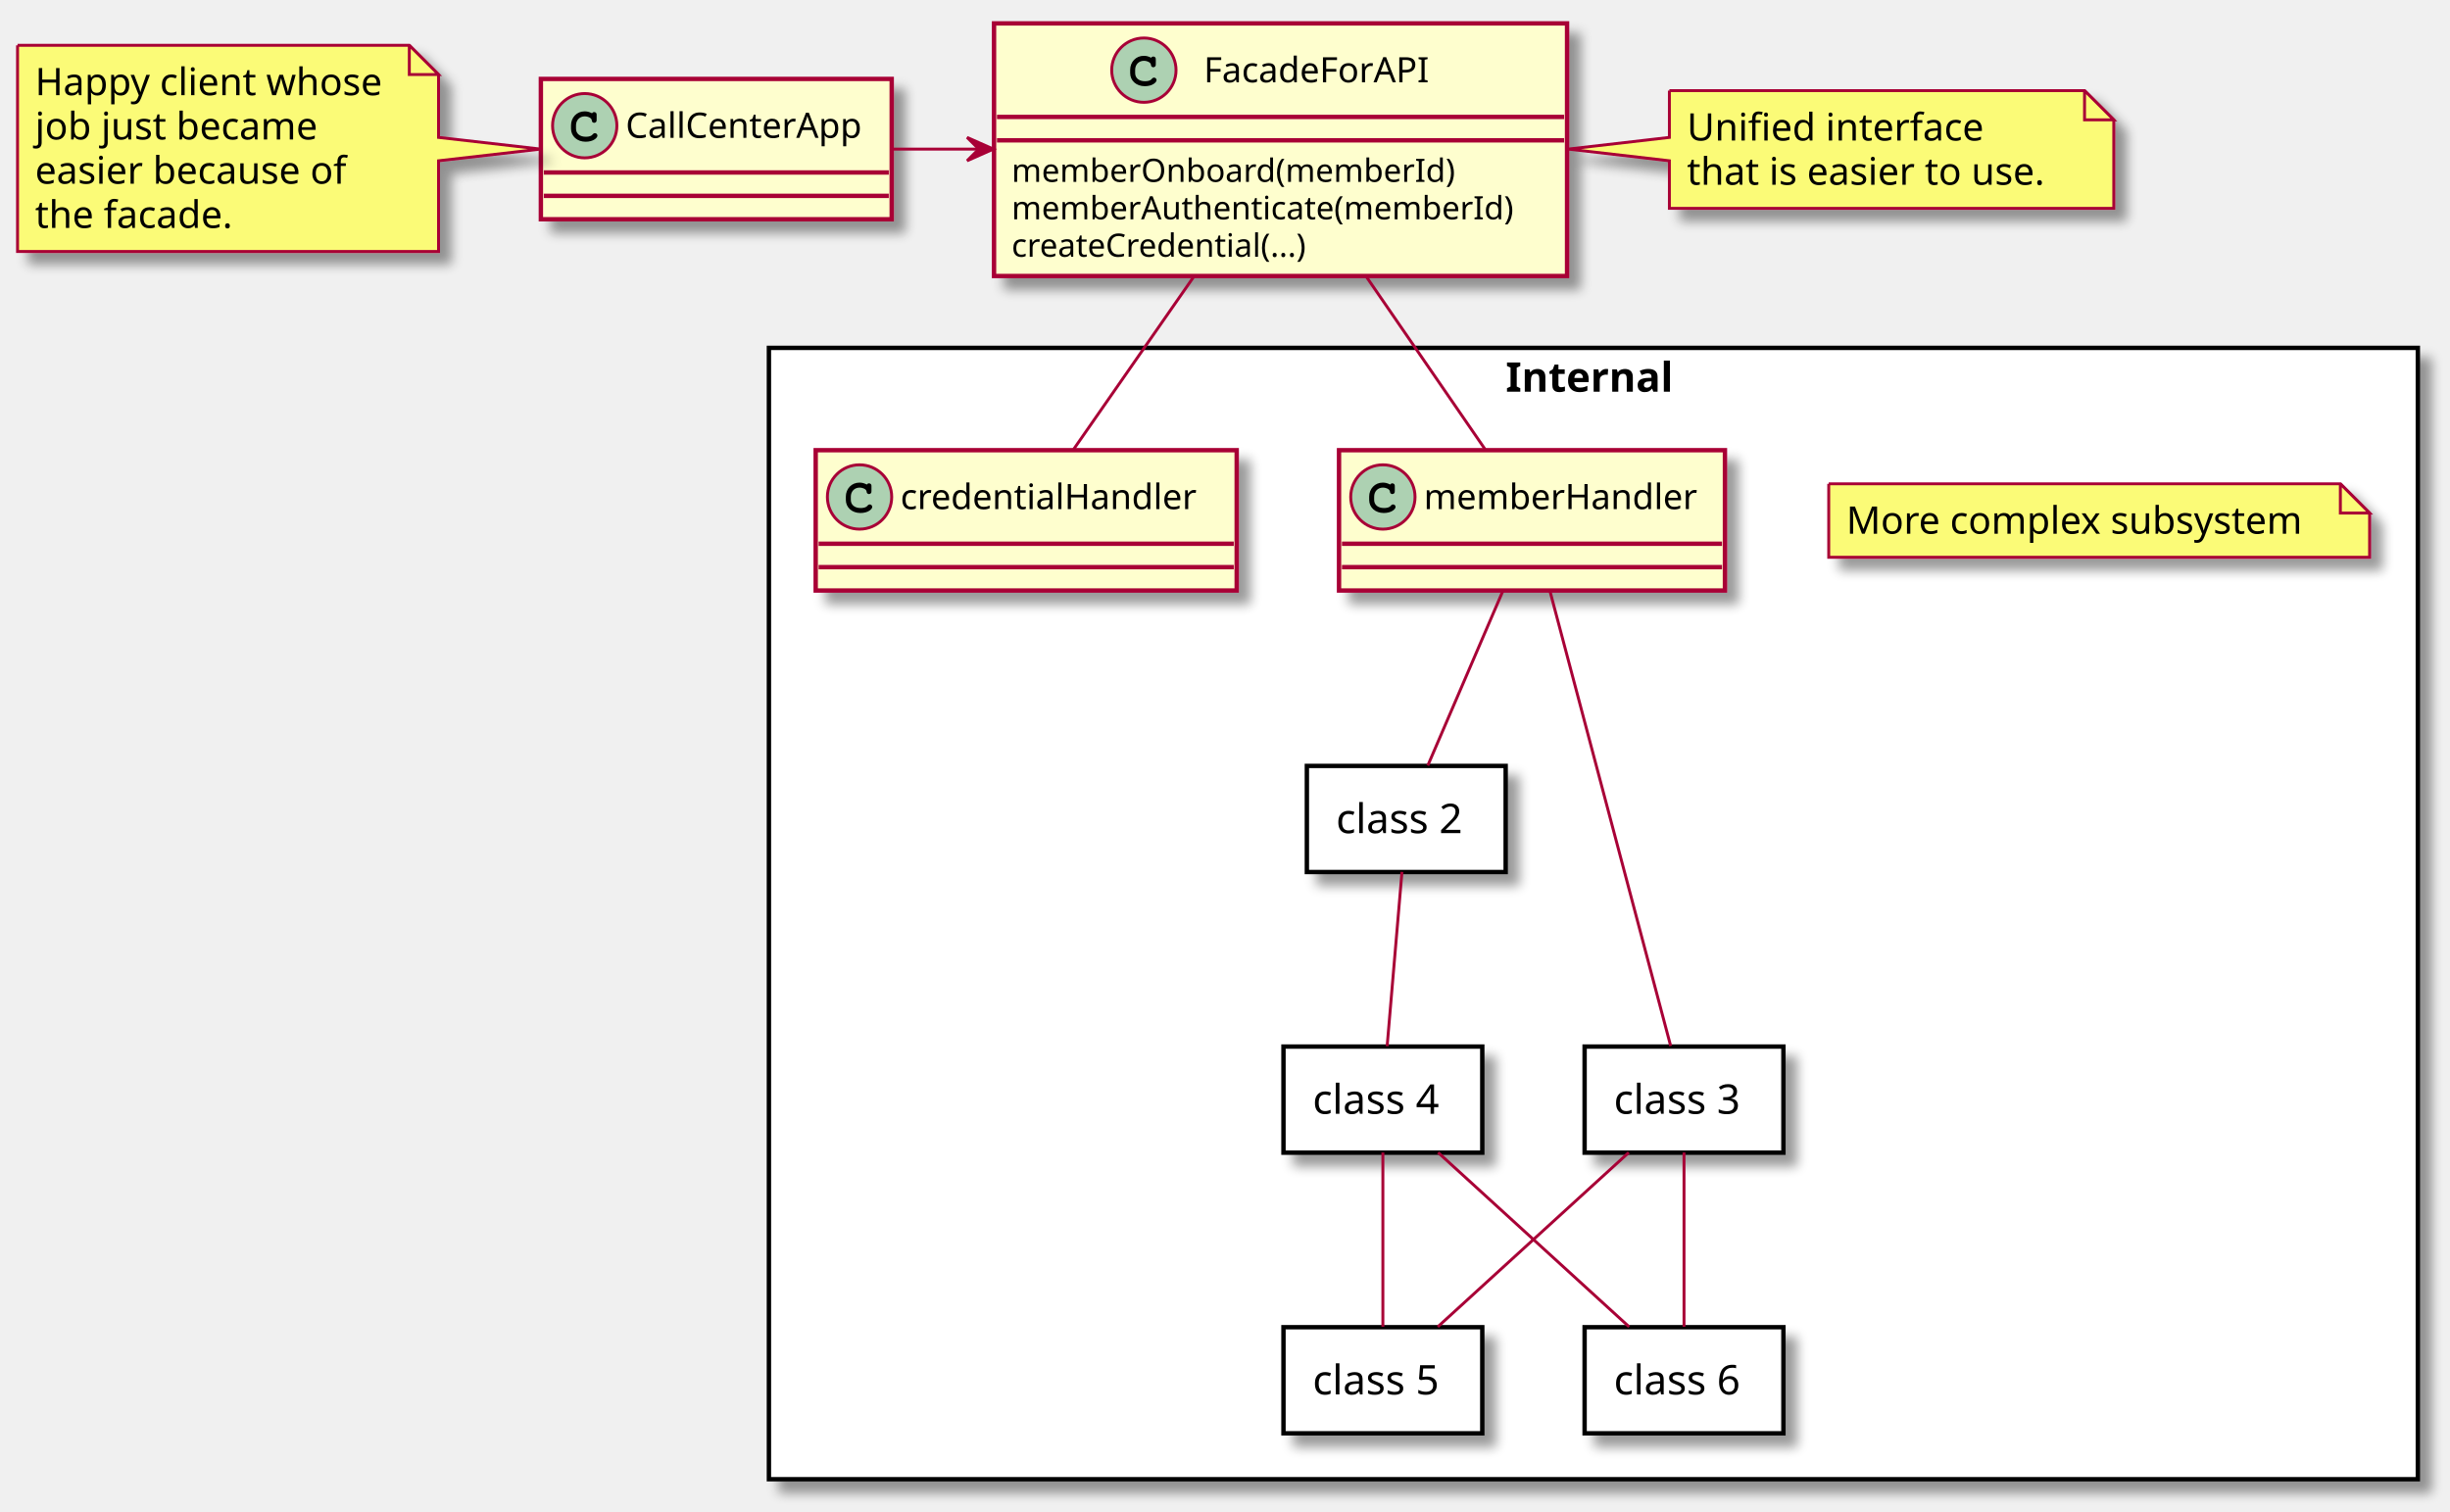
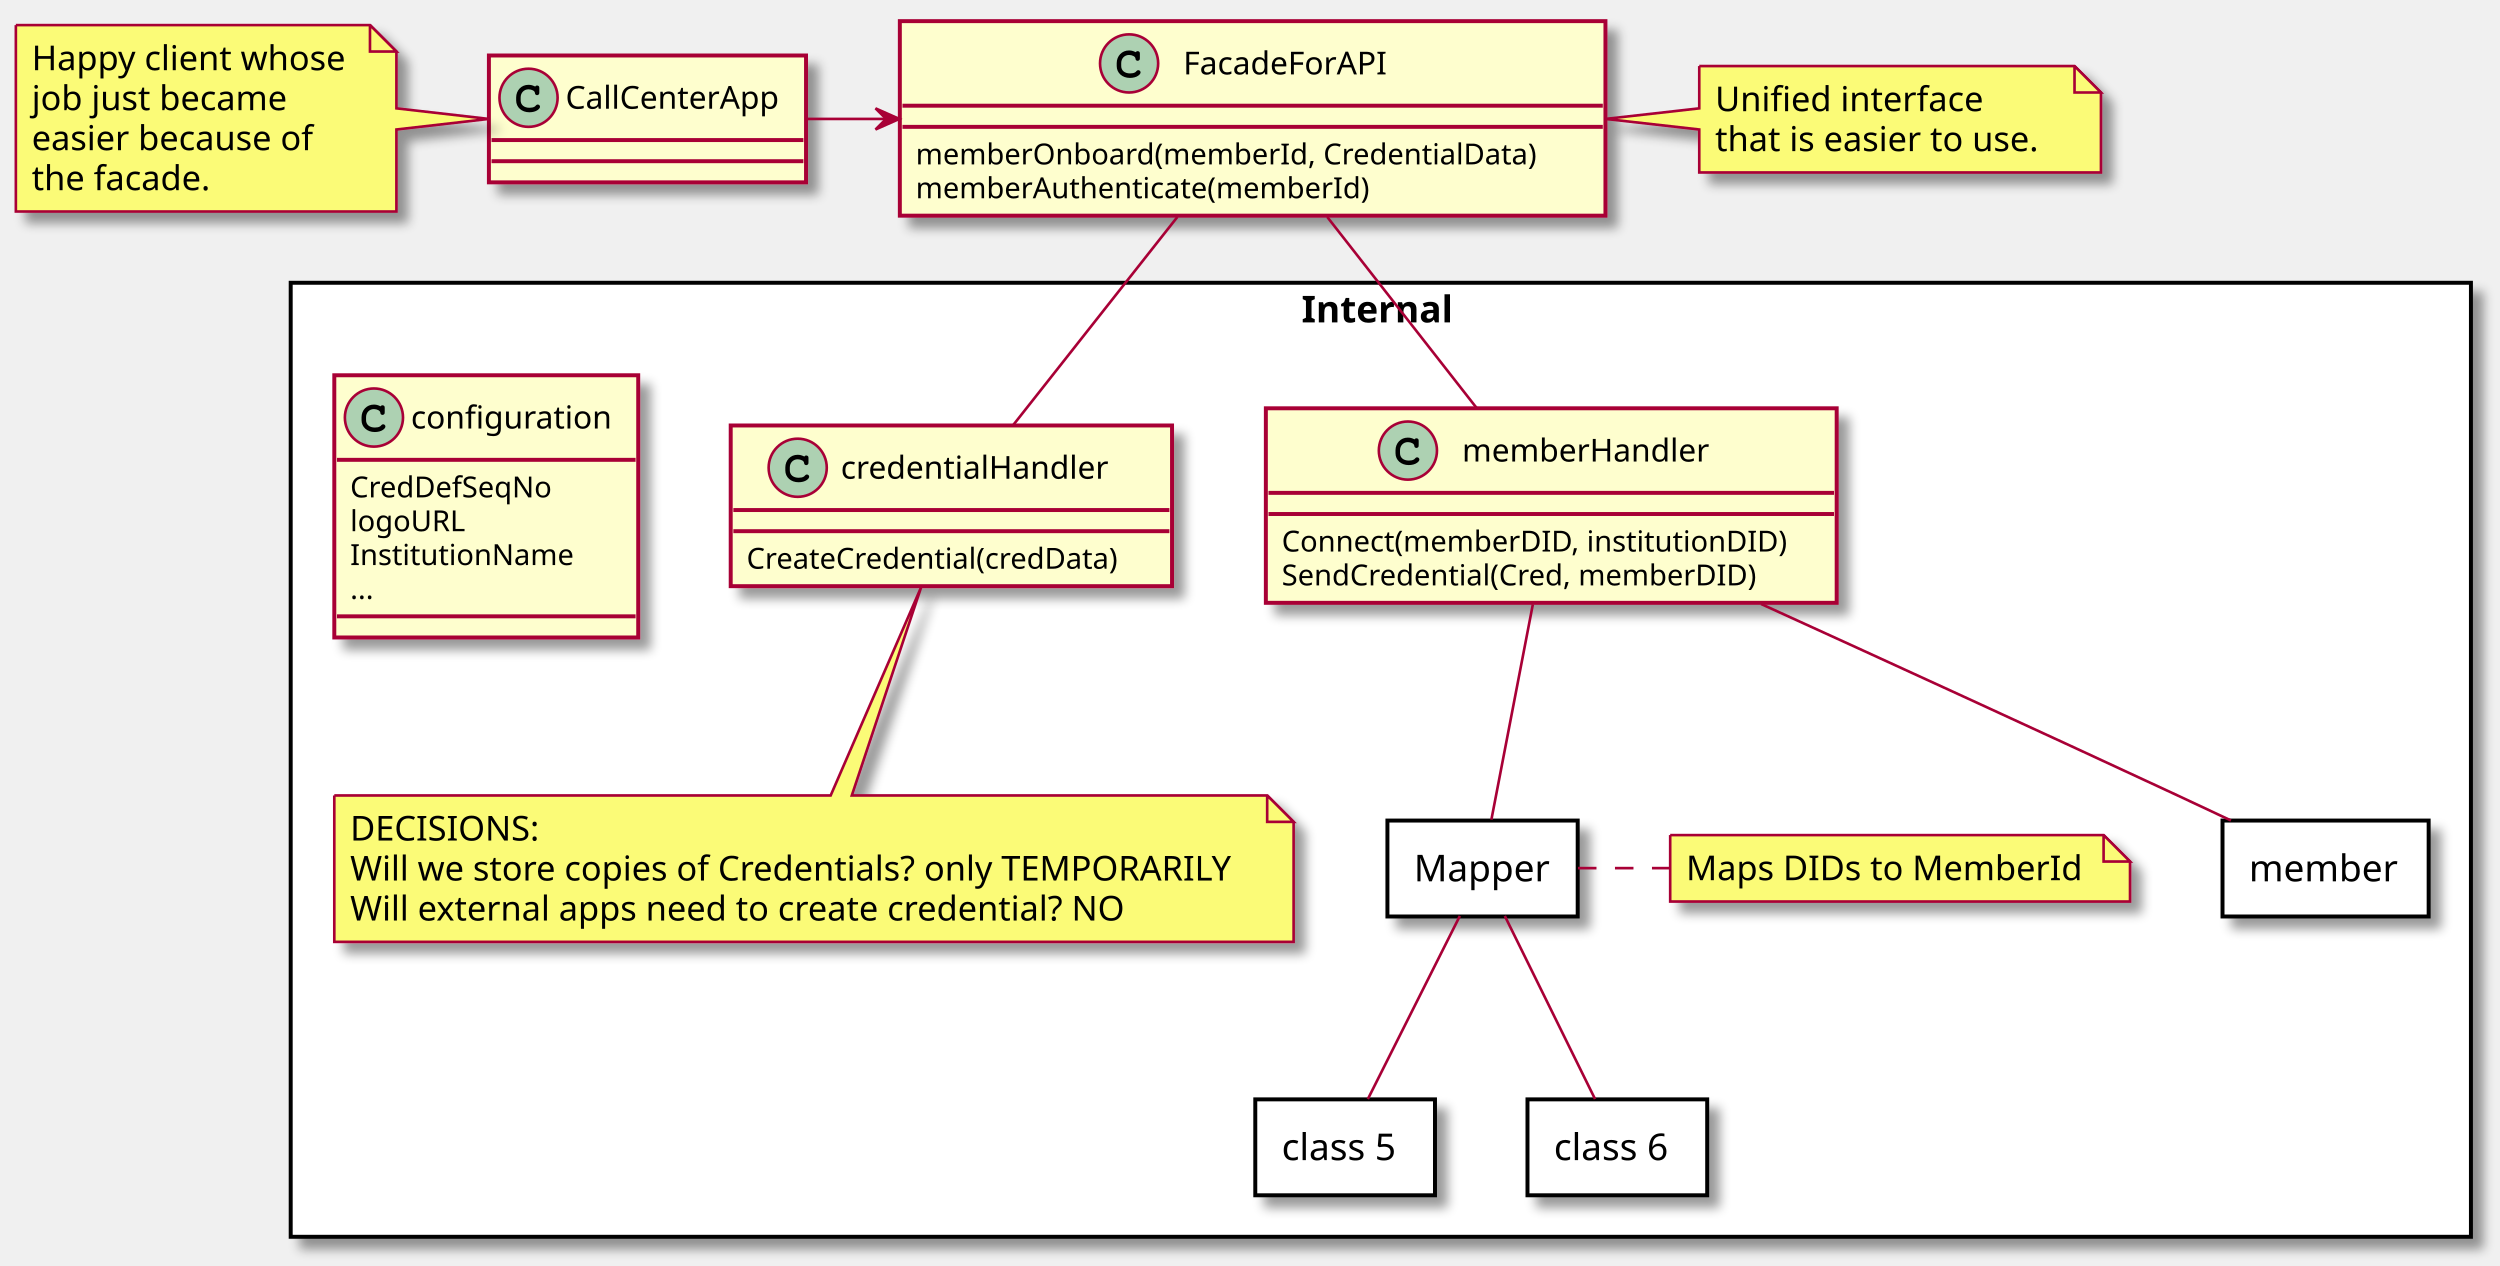
- <svg xmlns="http://www.w3.org/2000/svg" contentScriptType="application/ecmascript" contentStyleType="text/css" height="517px" preserveAspectRatio="none" style="width:838px;height:517px;" version="1.1" viewBox="0 0 838 517" width="838px" zoomAndPan="magnify">
+ <svg xmlns="http://www.w3.org/2000/svg" contentScriptType="application/ecmascript" contentStyleType="text/css" height="479px" preserveAspectRatio="none" style="width:946px;height:479px;" version="1.1" viewBox="0 0 946 479" width="946px" zoomAndPan="magnify">
  <defs>
-     <filter height="300%" id="furrvy0c5zx85" width="300%" x="-1" y="-1">
+     <filter height="300%" id="ftreit0kd2eoe" width="300%" x="-1" y="-1">
      <feGaussianBlur result="blurOut" stdDeviation="2.0" />
      <feColorMatrix in="blurOut" result="blurOut2" type="matrix" values="0 0 0 0 0 0 0 0 0 0 0 0 0 0 0 0 0 0 .4 0" />
      <feOffset dx="4.0" dy="4.0" in="blurOut2" result="blurOut3" />
      <feBlend in="SourceGraphic" in2="blurOut3" mode="normal" />
    </filter>
  </defs>
  <g>
-     <rect fill="#FFFFFF" filter="url(#furrvy0c5zx85)" height="387" style="stroke: #000000; stroke-width: 1.5;" width="564" x="263" y="119" />
-     <text fill="#000000" font-family="sans-serif" font-size="14" font-weight="bold" lengthAdjust="spacingAndGlyphs" textLength="60" x="515" y="133.995">Internal</text>
-     <path d="M625.5,165.5 L625.5,190.633 L810.5,190.633 L810.5,175.5 L800.5,165.5 L625.5,165.5 " fill="#FBFB77" filter="url(#furrvy0c5zx85)" style="stroke: #A80036; stroke-width: 1.0;" />
-     <path d="M800.5,165.5 L800.5,175.5 L810.5,175.5 L800.5,165.5 " fill="#FBFB77" style="stroke: #A80036; stroke-width: 1.0;" />
-     <text fill="#000000" font-family="sans-serif" font-size="13" lengthAdjust="spacingAndGlyphs" textLength="164" x="631.5" y="182.567">More complex subsystem</text>
-     <rect fill="#FEFECE" filter="url(#furrvy0c5zx85)" height="48" id="memberHandler" style="stroke: #A80036; stroke-width: 1.5;" width="132" x="458" y="154" />
-     <ellipse cx="473" cy="170" fill="#ADD1B2" rx="11" ry="11" style="stroke: #A80036; stroke-width: 1.0;" />
-     <path d="M475.344,165.672 L475.516,165.75 C475.734,165.438 475.938,165.344 476.234,165.344 C476.531,165.344 476.812,165.484 476.969,165.75 C477.062,165.906 477.078,166.031 477.078,166.469 L477.078,167.891 C477.078,168.312 477.047,168.5 476.938,168.656 C476.766,168.875 476.5,169.016 476.234,169.016 C476.016,169.016 475.781,168.906 475.641,168.766 C475.5,168.641 475.469,168.516 475.406,168.109 C475.312,167.703 475.141,167.484 474.656,167.203 C474.188,166.953 473.578,166.797 473,166.797 C471.266,166.797 470.016,168.109 470.016,169.891 L470.016,170.984 C470.016,172.688 471.312,173.781 473.359,173.781 C474.125,173.781 474.812,173.656 475.234,173.391 C475.422,173.297 475.422,173.297 475.875,172.812 C476.062,172.625 476.266,172.547 476.484,172.547 C476.953,172.547 477.344,172.938 477.344,173.391 C477.344,173.781 477.016,174.234 476.438,174.641 C475.688,175.188 474.531,175.484 473.312,175.484 C470.422,175.484 468.312,173.594 468.312,171.016 L468.312,169.891 C468.312,167.172 470.312,165.094 472.938,165.094 C473.812,165.094 474.406,165.234 475.344,165.672 Z " />
-     <text fill="#000000" font-family="sans-serif" font-size="12" lengthAdjust="spacingAndGlyphs" textLength="100" x="487" y="174.154">memberHandler</text>
-     <line style="stroke: #A80036; stroke-width: 1.5;" x1="459" x2="589" y1="186" y2="186" />
-     <line style="stroke: #A80036; stroke-width: 1.5;" x1="459" x2="589" y1="194" y2="194" />
-     <rect fill="#FEFECE" filter="url(#furrvy0c5zx85)" height="48" id="credentialHandler" style="stroke: #A80036; stroke-width: 1.5;" width="144" x="279" y="154" />
-     <ellipse cx="294" cy="170" fill="#ADD1B2" rx="11" ry="11" style="stroke: #A80036; stroke-width: 1.0;" />
-     <path d="M296.344,165.672 L296.516,165.75 C296.734,165.438 296.938,165.344 297.234,165.344 C297.531,165.344 297.812,165.484 297.969,165.75 C298.062,165.906 298.078,166.031 298.078,166.469 L298.078,167.891 C298.078,168.312 298.047,168.5 297.938,168.656 C297.766,168.875 297.5,169.016 297.234,169.016 C297.016,169.016 296.781,168.906 296.641,168.766 C296.5,168.641 296.469,168.516 296.406,168.109 C296.312,167.703 296.141,167.484 295.656,167.203 C295.188,166.953 294.578,166.797 294,166.797 C292.266,166.797 291.016,168.109 291.016,169.891 L291.016,170.984 C291.016,172.688 292.312,173.781 294.359,173.781 C295.125,173.781 295.812,173.656 296.234,173.391 C296.422,173.297 296.422,173.297 296.875,172.812 C297.062,172.625 297.266,172.547 297.484,172.547 C297.953,172.547 298.344,172.938 298.344,173.391 C298.344,173.781 298.016,174.234 297.438,174.641 C296.688,175.188 295.531,175.484 294.312,175.484 C291.422,175.484 289.312,173.594 289.312,171.016 L289.312,169.891 C289.312,167.172 291.312,165.094 293.938,165.094 C294.812,165.094 295.406,165.234 296.344,165.672 Z " />
-     <text fill="#000000" font-family="sans-serif" font-size="12" lengthAdjust="spacingAndGlyphs" textLength="112" x="308" y="174.154">credentialHandler</text>
-     <line style="stroke: #A80036; stroke-width: 1.5;" x1="280" x2="422" y1="186" y2="186" />
-     <line style="stroke: #A80036; stroke-width: 1.5;" x1="280" x2="422" y1="194" y2="194" />
-     <rect fill="#FFFFFF" filter="url(#furrvy0c5zx85)" height="36.297" style="stroke: #000000; stroke-width: 1.5;" width="68" x="447" y="262" />
-     <text fill="#000000" font-family="sans-serif" font-size="14" lengthAdjust="spacingAndGlyphs" textLength="48" x="457" y="284.995">class 2</text>
-     <rect fill="#FFFFFF" filter="url(#furrvy0c5zx85)" height="36.297" style="stroke: #000000; stroke-width: 1.5;" width="68" x="542" y="358" />
-     <text fill="#000000" font-family="sans-serif" font-size="14" lengthAdjust="spacingAndGlyphs" textLength="48" x="552" y="380.995">class 3</text>
-     <rect fill="#FFFFFF" filter="url(#furrvy0c5zx85)" height="36.297" style="stroke: #000000; stroke-width: 1.5;" width="68" x="439" y="358" />
-     <text fill="#000000" font-family="sans-serif" font-size="14" lengthAdjust="spacingAndGlyphs" textLength="48" x="449" y="380.995">class 4</text>
-     <rect fill="#FFFFFF" filter="url(#furrvy0c5zx85)" height="36.297" style="stroke: #000000; stroke-width: 1.5;" width="68" x="439" y="454" />
-     <text fill="#000000" font-family="sans-serif" font-size="14" lengthAdjust="spacingAndGlyphs" textLength="48" x="449" y="476.995">class 5</text>
-     <rect fill="#FFFFFF" filter="url(#furrvy0c5zx85)" height="36.297" style="stroke: #000000; stroke-width: 1.5;" width="68" x="542" y="454" />
-     <text fill="#000000" font-family="sans-serif" font-size="14" lengthAdjust="spacingAndGlyphs" textLength="48" x="552" y="476.995">class 6</text>
-     <rect fill="#FEFECE" filter="url(#furrvy0c5zx85)" height="48" id="CallCenterApp" style="stroke: #A80036; stroke-width: 1.5;" width="120" x="185" y="27" />
-     <ellipse cx="200" cy="43" fill="#ADD1B2" rx="11" ry="11" style="stroke: #A80036; stroke-width: 1.0;" />
-     <path d="M202.344,38.672 L202.516,38.75 C202.734,38.438 202.938,38.344 203.234,38.344 C203.531,38.344 203.812,38.484 203.969,38.75 C204.062,38.906 204.078,39.031 204.078,39.469 L204.078,40.891 C204.078,41.312 204.047,41.5 203.938,41.656 C203.766,41.875 203.5,42.016 203.234,42.016 C203.016,42.016 202.781,41.906 202.641,41.766 C202.5,41.641 202.469,41.516 202.406,41.109 C202.312,40.703 202.141,40.484 201.656,40.203 C201.188,39.953 200.578,39.797 200,39.797 C198.266,39.797 197.016,41.109 197.016,42.891 L197.016,43.984 C197.016,45.688 198.312,46.781 200.359,46.781 C201.125,46.781 201.812,46.656 202.234,46.391 C202.422,46.297 202.422,46.297 202.875,45.812 C203.062,45.625 203.266,45.547 203.484,45.547 C203.953,45.547 204.344,45.938 204.344,46.391 C204.344,46.781 204.016,47.234 203.438,47.641 C202.688,48.188 201.531,48.484 200.312,48.484 C197.422,48.484 195.312,46.594 195.312,44.016 L195.312,42.891 C195.312,40.172 197.312,38.094 199.938,38.094 C200.812,38.094 201.406,38.234 202.344,38.672 Z " />
-     <text fill="#000000" font-family="sans-serif" font-size="12" lengthAdjust="spacingAndGlyphs" textLength="88" x="214" y="47.154">CallCenterApp</text>
-     <line style="stroke: #A80036; stroke-width: 1.5;" x1="186" x2="304" y1="59" y2="59" />
-     <line style="stroke: #A80036; stroke-width: 1.5;" x1="186" x2="304" y1="67" y2="67" />
-     <rect fill="#FEFECE" filter="url(#furrvy0c5zx85)" height="86.414" id="FacadeForAPI" style="stroke: #A80036; stroke-width: 1.5;" width="196" x="340" y="8" />
-     <ellipse cx="391.25" cy="24" fill="#ADD1B2" rx="11" ry="11" style="stroke: #A80036; stroke-width: 1.0;" />
-     <path d="M393.594,19.672 L393.766,19.75 C393.984,19.438 394.188,19.344 394.484,19.344 C394.781,19.344 395.062,19.484 395.219,19.75 C395.312,19.906 395.328,20.031 395.328,20.469 L395.328,21.891 C395.328,22.312 395.297,22.5 395.188,22.656 C395.016,22.875 394.75,23.016 394.484,23.016 C394.266,23.016 394.031,22.906 393.891,22.766 C393.75,22.641 393.719,22.516 393.656,22.109 C393.562,21.703 393.391,21.484 392.906,21.203 C392.438,20.953 391.828,20.797 391.25,20.797 C389.516,20.797 388.266,22.109 388.266,23.891 L388.266,24.984 C388.266,26.688 389.562,27.781 391.609,27.781 C392.375,27.781 393.062,27.656 393.484,27.391 C393.672,27.297 393.672,27.297 394.125,26.812 C394.312,26.625 394.516,26.547 394.734,26.547 C395.203,26.547 395.594,26.938 395.594,27.391 C395.594,27.781 395.266,28.234 394.688,28.641 C393.938,29.188 392.781,29.484 391.562,29.484 C388.672,29.484 386.562,27.594 386.562,25.016 L386.562,23.891 C386.562,21.172 388.562,19.094 391.188,19.094 C392.062,19.094 392.656,19.234 393.594,19.672 Z " />
-     <text fill="#000000" font-family="sans-serif" font-size="12" lengthAdjust="spacingAndGlyphs" textLength="85" x="411.75" y="28.154">FacadeForAPI</text>
-     <line style="stroke: #A80036; stroke-width: 1.5;" x1="341" x2="535" y1="40" y2="40" />
-     <line style="stroke: #A80036; stroke-width: 1.5;" x1="341" x2="535" y1="48" y2="48" />
-     <text fill="#000000" font-family="sans-serif" font-size="11" lengthAdjust="spacingAndGlyphs" textLength="163" x="346" y="62.21">memberOnboard(memberId)</text>
-     <text fill="#000000" font-family="sans-serif" font-size="11" lengthAdjust="spacingAndGlyphs" textLength="184" x="346" y="75.015">memberAuthenticate(memberId)</text>
-     <text fill="#000000" font-family="sans-serif" font-size="11" lengthAdjust="spacingAndGlyphs" textLength="114" x="346" y="87.82">createCredential(...)</text>
-     <path d="M6,15.5 L6,86.031 A0,0 0 0 0 6,86.031 L150,86.031 A0,0 0 0 0 150,86.031 L150,55 L184.936,51 L150,47 L150,25.5 L140,15.5 L6,15.5 A0,0 0 0 0 6,15.5 " fill="#FBFB77" filter="url(#furrvy0c5zx85)" style="stroke: #A80036; stroke-width: 1.0;" />
-     <path d="M140,15.5 L140,25.5 L150,25.5 L140,15.5 " fill="#FBFB77" style="stroke: #A80036; stroke-width: 1.0;" />
-     <text fill="#000000" font-family="sans-serif" font-size="13" lengthAdjust="spacingAndGlyphs" textLength="123" x="12" y="32.567">Happy client whose</text>
-     <text fill="#000000" font-family="sans-serif" font-size="13" lengthAdjust="spacingAndGlyphs" textLength="102" x="12" y="47.7">job just became</text>
-     <text fill="#000000" font-family="sans-serif" font-size="13" lengthAdjust="spacingAndGlyphs" textLength="113" x="12" y="62.833">easier because of</text>
-     <text fill="#000000" font-family="sans-serif" font-size="13" lengthAdjust="spacingAndGlyphs" textLength="72" x="12" y="77.965">the facade.</text>
-     <path d="M571,31 L571,47 L536.377,51 L571,55 L571,71.266 A0,0 0 0 0 571,71.266 L723,71.266 A0,0 0 0 0 723,71.266 L723,41 L713,31 L571,31 A0,0 0 0 0 571,31 " fill="#FBFB77" filter="url(#furrvy0c5zx85)" style="stroke: #A80036; stroke-width: 1.0;" />
-     <path d="M713,31 L713,41 L723,41 L713,31 " fill="#FBFB77" style="stroke: #A80036; stroke-width: 1.0;" />
-     <text fill="#000000" font-family="sans-serif" font-size="13" lengthAdjust="spacingAndGlyphs" textLength="104" x="577" y="48.067">Unified interface</text>
-     <text fill="#000000" font-family="sans-serif" font-size="13" lengthAdjust="spacingAndGlyphs" textLength="131" x="577" y="63.2">that is easier to use.</text>
-     <path d="M305.312,51 C315.096,51 324.88,51 334.664,51 " fill="none" id="CallCenterApp-FacadeForAPI" style="stroke: #A80036; stroke-width: 1.0;" />
-     <polygon fill="#A80036" points="339.78,51,330.78,47,334.78,51,330.78,55,339.78,51" style="stroke: #A80036; stroke-width: 1.0;" />
-     <path d="M467.116,94.319 C480.76,114.151 496.493,137.019 507.95,153.672 " fill="none" id="FacadeForAPI-memberHandler" style="stroke: #A80036; stroke-width: 1.0;" />
-     <path d="M408.546,94.319 C394.743,114.151 378.827,137.019 367.236,153.672 " fill="none" id="FacadeForAPI-credentialHandler" style="stroke: #A80036; stroke-width: 1.0;" />
-     <path d="M514.027,202.193 C506.187,220.426 495.444,245.41 488.368,261.866 " fill="none" id="memberHandler-class 2" style="stroke: #A80036; stroke-width: 1.0;" />
-     <path d="M530.169,202.253 C540.742,242.105 562.086,322.556 571.437,357.801 " fill="none" id="memberHandler-class 3" style="stroke: #A80036; stroke-width: 1.0;" />
-     <path d="M479.533,298.241 C478.089,315.202 475.898,340.945 474.458,357.868 " fill="none" id="class 2-class 4" style="stroke: #A80036; stroke-width: 1.0;" />
-     <path d="M557.108,394.241 C538.524,411.202 510.315,436.945 491.772,453.868 " fill="none" id="class 3-class 5" style="stroke: #A80036; stroke-width: 1.0;" />
-     <path d="M576,394.241 C576,411.202 576,436.945 576,453.868 " fill="none" id="class 3-class 6" style="stroke: #A80036; stroke-width: 1.0;" />
-     <path d="M473,394.241 C473,411.202 473,436.945 473,453.868 " fill="none" id="class 4-class 5" style="stroke: #A80036; stroke-width: 1.0;" />
-     <path d="M491.892,394.241 C510.476,411.202 538.685,436.945 557.228,453.868 " fill="none" id="class 4-class 6" style="stroke: #A80036; stroke-width: 1.0;" />
+     <rect fill="#FFFFFF" filter="url(#ftreit0kd2eoe)" height="361" style="stroke: #000000; stroke-width: 1.5;" width="825" x="110" y="107" />
+     <text fill="#000000" font-family="sans-serif" font-size="14" font-weight="bold" lengthAdjust="spacingAndGlyphs" textLength="60" x="492.5" y="121.995">Internal</text>
+     <rect fill="#FEFECE" filter="url(#ftreit0kd2eoe)" height="73.609" id="memberHandler" style="stroke: #A80036; stroke-width: 1.5;" width="216" x="479" y="154.5" />
+     <ellipse cx="532.75" cy="170.5" fill="#ADD1B2" rx="11" ry="11" style="stroke: #A80036; stroke-width: 1.0;" />
+     <path d="M535.094,166.172 L535.266,166.25 C535.484,165.938 535.688,165.844 535.984,165.844 C536.281,165.844 536.562,165.984 536.719,166.25 C536.812,166.406 536.828,166.531 536.828,166.969 L536.828,168.391 C536.828,168.812 536.797,169 536.688,169.156 C536.516,169.375 536.25,169.516 535.984,169.516 C535.766,169.516 535.531,169.406 535.391,169.266 C535.25,169.141 535.219,169.016 535.156,168.609 C535.062,168.203 534.891,167.984 534.406,167.703 C533.938,167.453 533.328,167.297 532.75,167.297 C531.016,167.297 529.766,168.609 529.766,170.391 L529.766,171.484 C529.766,173.188 531.062,174.281 533.109,174.281 C533.875,174.281 534.562,174.156 534.984,173.891 C535.172,173.797 535.172,173.797 535.625,173.312 C535.812,173.125 536.016,173.047 536.234,173.047 C536.703,173.047 537.094,173.438 537.094,173.891 C537.094,174.281 536.766,174.734 536.188,175.141 C535.438,175.688 534.281,175.984 533.062,175.984 C530.172,175.984 528.062,174.094 528.062,171.516 L528.062,170.391 C528.062,167.672 530.062,165.594 532.688,165.594 C533.562,165.594 534.156,165.734 535.094,166.172 Z " />
+     <text fill="#000000" font-family="sans-serif" font-size="12" lengthAdjust="spacingAndGlyphs" textLength="100" x="553.25" y="174.654">memberHandler</text>
+     <line style="stroke: #A80036; stroke-width: 1.5;" x1="480" x2="694" y1="186.5" y2="186.5" />
+     <line style="stroke: #A80036; stroke-width: 1.5;" x1="480" x2="694" y1="194.5" y2="194.5" />
+     <text fill="#000000" font-family="sans-serif" font-size="11" lengthAdjust="spacingAndGlyphs" textLength="204" x="485" y="208.71">Connect(memberDID, institutionDID)</text>
+     <text fill="#000000" font-family="sans-serif" font-size="11" lengthAdjust="spacingAndGlyphs" textLength="197" x="485" y="221.515">SendCredential(Cred, memberDID)</text>
+     <rect fill="#FEFECE" filter="url(#ftreit0kd2eoe)" height="60.805" id="credentialHandler" style="stroke: #A80036; stroke-width: 1.5;" width="167" x="276.5" y="161" />
+     <ellipse cx="301.85" cy="177" fill="#ADD1B2" rx="11" ry="11" style="stroke: #A80036; stroke-width: 1.0;" />
+     <path d="M304.194,172.672 L304.366,172.75 C304.584,172.438 304.788,172.344 305.084,172.344 C305.381,172.344 305.663,172.484 305.819,172.75 C305.913,172.906 305.928,173.031 305.928,173.469 L305.928,174.891 C305.928,175.312 305.897,175.5 305.788,175.656 C305.616,175.875 305.35,176.016 305.084,176.016 C304.866,176.016 304.631,175.906 304.491,175.766 C304.35,175.641 304.319,175.516 304.256,175.109 C304.163,174.703 303.991,174.484 303.506,174.203 C303.038,173.953 302.428,173.797 301.85,173.797 C300.116,173.797 298.866,175.109 298.866,176.891 L298.866,177.984 C298.866,179.688 300.163,180.781 302.209,180.781 C302.975,180.781 303.663,180.656 304.084,180.391 C304.272,180.297 304.272,180.297 304.725,179.812 C304.913,179.625 305.116,179.547 305.334,179.547 C305.803,179.547 306.194,179.938 306.194,180.391 C306.194,180.781 305.866,181.234 305.288,181.641 C304.538,182.188 303.381,182.484 302.163,182.484 C299.272,182.484 297.163,180.594 297.163,178.016 L297.163,176.891 C297.163,174.172 299.163,172.094 301.788,172.094 C302.663,172.094 303.256,172.234 304.194,172.672 Z " />
+     <text fill="#000000" font-family="sans-serif" font-size="12" lengthAdjust="spacingAndGlyphs" textLength="112" x="318.15" y="181.154">credentialHandler</text>
+     <line style="stroke: #A80036; stroke-width: 1.5;" x1="277.5" x2="442.5" y1="193" y2="193" />
+     <line style="stroke: #A80036; stroke-width: 1.5;" x1="277.5" x2="442.5" y1="201" y2="201" />
+     <text fill="#000000" font-family="sans-serif" font-size="11" lengthAdjust="spacingAndGlyphs" textLength="155" x="282.5" y="215.21">CreateCredential(credData)</text>
+     <rect fill="#FEFECE" filter="url(#ftreit0kd2eoe)" height="99.219" id="configuration" style="stroke: #A80036; stroke-width: 1.5;" width="115" x="126.5" y="142" />
+     <ellipse cx="141.5" cy="158" fill="#ADD1B2" rx="11" ry="11" style="stroke: #A80036; stroke-width: 1.0;" />
+     <path d="M143.844,153.672 L144.016,153.75 C144.234,153.438 144.438,153.344 144.734,153.344 C145.031,153.344 145.312,153.484 145.469,153.75 C145.562,153.906 145.578,154.031 145.578,154.469 L145.578,155.891 C145.578,156.312 145.547,156.5 145.438,156.656 C145.266,156.875 145,157.016 144.734,157.016 C144.516,157.016 144.281,156.906 144.141,156.766 C144,156.641 143.969,156.516 143.906,156.109 C143.812,155.703 143.641,155.484 143.156,155.203 C142.688,154.953 142.078,154.797 141.5,154.797 C139.766,154.797 138.516,156.109 138.516,157.891 L138.516,158.984 C138.516,160.688 139.812,161.781 141.859,161.781 C142.625,161.781 143.312,161.656 143.734,161.391 C143.922,161.297 143.922,161.297 144.375,160.812 C144.562,160.625 144.766,160.547 144.984,160.547 C145.453,160.547 145.844,160.938 145.844,161.391 C145.844,161.781 145.516,162.234 144.938,162.641 C144.188,163.188 143.031,163.484 141.812,163.484 C138.922,163.484 136.812,161.594 136.812,159.016 L136.812,157.891 C136.812,155.172 138.812,153.094 141.438,153.094 C142.312,153.094 142.906,153.234 143.844,153.672 Z " />
+     <text fill="#000000" font-family="sans-serif" font-size="12" lengthAdjust="spacingAndGlyphs" textLength="83" x="155.5" y="162.154">configuration</text>
+     <line style="stroke: #A80036; stroke-width: 1.5;" x1="127.5" x2="240.5" y1="174" y2="174" />
+     <text fill="#000000" font-family="sans-serif" font-size="11" lengthAdjust="spacingAndGlyphs" textLength="83" x="132.5" y="188.21">CredDefSeqNo</text>
+     <text fill="#000000" font-family="sans-serif" font-size="11" lengthAdjust="spacingAndGlyphs" textLength="45" x="132.5" y="201.015">logoURL</text>
+     <text fill="#000000" font-family="sans-serif" font-size="11" lengthAdjust="spacingAndGlyphs" textLength="89" x="132.5" y="213.82">InstitutionName</text>
+     <text fill="#000000" font-family="sans-serif" font-size="11" lengthAdjust="spacingAndGlyphs" textLength="12" x="132.5" y="226.625">...</text>
+     <line style="stroke: #A80036; stroke-width: 1.5;" x1="127.5" x2="240.5" y1="233.219" y2="233.219" />
+     <path d="M632,316 L632,341.133 L806,341.133 L806,326 L796,316 L632,316 " fill="#FBFB77" filter="url(#ftreit0kd2eoe)" style="stroke: #A80036; stroke-width: 1.0;" />
+     <path d="M796,316 L796,326 L806,326 L796,316 " fill="#FBFB77" style="stroke: #A80036; stroke-width: 1.0;" />
+     <text fill="#000000" font-family="sans-serif" font-size="13" lengthAdjust="spacingAndGlyphs" textLength="153" x="638" y="333.067">Maps DIDs to MemberId</text>
+     <path d="M126.5,301 L126.5,356.398 A0,0 0 0 0 126.5,356.398 L489.5,356.398 A0,0 0 0 0 489.5,356.398 L489.5,311 L479.5,301 L322.326,301 L348.588,222.126 L314.326,301 L126.5,301 A0,0 0 0 0 126.5,301 " fill="#FBFB77" filter="url(#ftreit0kd2eoe)" style="stroke: #A80036; stroke-width: 1.0;" />
+     <path d="M479.5,301 L479.5,311 L489.5,311 L479.5,301 " fill="#FBFB77" style="stroke: #A80036; stroke-width: 1.0;" />
+     <text fill="#000000" font-family="sans-serif" font-size="13" lengthAdjust="spacingAndGlyphs" textLength="75" x="132.5" y="318.067">DECISIONS:</text>
+     <text fill="#000000" font-family="sans-serif" font-size="13" lengthAdjust="spacingAndGlyphs" textLength="342" x="132.5" y="333.2">Will we store copies of Credentials? only TEMPORARILY</text>
+     <text fill="#000000" font-family="sans-serif" font-size="13" lengthAdjust="spacingAndGlyphs" textLength="307" x="132.5" y="348.332">Will external apps need to create credential? NO</text>
+     <rect fill="#FFFFFF" filter="url(#ftreit0kd2eoe)" height="36.297" style="stroke: #000000; stroke-width: 1.5;" width="78" x="841" y="310.5" />
+     <text fill="#000000" font-family="sans-serif" font-size="14" lengthAdjust="spacingAndGlyphs" textLength="58" x="851" y="333.495">member</text>
+     <rect fill="#FFFFFF" filter="url(#ftreit0kd2eoe)" height="36.297" style="stroke: #000000; stroke-width: 1.5;" width="72" x="525" y="310.5" />
+     <text fill="#000000" font-family="sans-serif" font-size="14" lengthAdjust="spacingAndGlyphs" textLength="52" x="535" y="333.495">Mapper</text>
+     <rect fill="#FFFFFF" filter="url(#ftreit0kd2eoe)" height="36.297" style="stroke: #000000; stroke-width: 1.5;" width="68" x="475" y="416" />
+     <text fill="#000000" font-family="sans-serif" font-size="14" lengthAdjust="spacingAndGlyphs" textLength="48" x="485" y="438.995">class 5</text>
+     <rect fill="#FFFFFF" filter="url(#ftreit0kd2eoe)" height="36.297" style="stroke: #000000; stroke-width: 1.5;" width="68" x="578" y="416" />
+     <text fill="#000000" font-family="sans-serif" font-size="14" lengthAdjust="spacingAndGlyphs" textLength="48" x="588" y="438.995">class 6</text>
+     <rect fill="#FEFECE" filter="url(#ftreit0kd2eoe)" height="48" id="CallCenterApp" style="stroke: #A80036; stroke-width: 1.5;" width="120" x="185" y="21" />
+     <ellipse cx="200" cy="37" fill="#ADD1B2" rx="11" ry="11" style="stroke: #A80036; stroke-width: 1.0;" />
+     <path d="M202.344,32.672 L202.516,32.75 C202.734,32.438 202.938,32.344 203.234,32.344 C203.531,32.344 203.812,32.484 203.969,32.75 C204.062,32.906 204.078,33.031 204.078,33.469 L204.078,34.891 C204.078,35.312 204.047,35.5 203.938,35.656 C203.766,35.875 203.5,36.016 203.234,36.016 C203.016,36.016 202.781,35.906 202.641,35.766 C202.5,35.641 202.469,35.516 202.406,35.109 C202.312,34.703 202.141,34.484 201.656,34.203 C201.188,33.953 200.578,33.797 200,33.797 C198.266,33.797 197.016,35.109 197.016,36.891 L197.016,37.984 C197.016,39.688 198.312,40.781 200.359,40.781 C201.125,40.781 201.812,40.656 202.234,40.391 C202.422,40.297 202.422,40.297 202.875,39.812 C203.062,39.625 203.266,39.547 203.484,39.547 C203.953,39.547 204.344,39.938 204.344,40.391 C204.344,40.781 204.016,41.234 203.438,41.641 C202.688,42.188 201.531,42.484 200.312,42.484 C197.422,42.484 195.312,40.594 195.312,38.016 L195.312,36.891 C195.312,34.172 197.312,32.094 199.938,32.094 C200.812,32.094 201.406,32.234 202.344,32.672 Z " />
+     <text fill="#000000" font-family="sans-serif" font-size="12" lengthAdjust="spacingAndGlyphs" textLength="88" x="214" y="41.154">CallCenterApp</text>
+     <line style="stroke: #A80036; stroke-width: 1.5;" x1="186" x2="304" y1="53" y2="53" />
+     <line style="stroke: #A80036; stroke-width: 1.5;" x1="186" x2="304" y1="61" y2="61" />
+     <rect fill="#FEFECE" filter="url(#ftreit0kd2eoe)" height="73.609" id="FacadeForAPI" style="stroke: #A80036; stroke-width: 1.5;" width="267" x="340.5" y="8" />
+     <ellipse cx="427.25" cy="24" fill="#ADD1B2" rx="11" ry="11" style="stroke: #A80036; stroke-width: 1.0;" />
+     <path d="M429.594,19.672 L429.766,19.75 C429.984,19.438 430.188,19.344 430.484,19.344 C430.781,19.344 431.062,19.484 431.219,19.75 C431.312,19.906 431.328,20.031 431.328,20.469 L431.328,21.891 C431.328,22.312 431.297,22.5 431.188,22.656 C431.016,22.875 430.75,23.016 430.484,23.016 C430.266,23.016 430.031,22.906 429.891,22.766 C429.75,22.641 429.719,22.516 429.656,22.109 C429.562,21.703 429.391,21.484 428.906,21.203 C428.438,20.953 427.828,20.797 427.25,20.797 C425.516,20.797 424.266,22.109 424.266,23.891 L424.266,24.984 C424.266,26.688 425.562,27.781 427.609,27.781 C428.375,27.781 429.062,27.656 429.484,27.391 C429.672,27.297 429.672,27.297 430.125,26.812 C430.312,26.625 430.516,26.547 430.734,26.547 C431.203,26.547 431.594,26.938 431.594,27.391 C431.594,27.781 431.266,28.234 430.688,28.641 C429.938,29.188 428.781,29.484 427.562,29.484 C424.672,29.484 422.562,27.594 422.562,25.016 L422.562,23.891 C422.562,21.172 424.562,19.094 427.188,19.094 C428.062,19.094 428.656,19.234 429.594,19.672 Z " />
+     <text fill="#000000" font-family="sans-serif" font-size="12" lengthAdjust="spacingAndGlyphs" textLength="85" x="447.75" y="28.154">FacadeForAPI</text>
+     <line style="stroke: #A80036; stroke-width: 1.5;" x1="341.5" x2="606.5" y1="40" y2="40" />
+     <line style="stroke: #A80036; stroke-width: 1.5;" x1="341.5" x2="606.5" y1="48" y2="48" />
+     <text fill="#000000" font-family="sans-serif" font-size="11" lengthAdjust="spacingAndGlyphs" textLength="255" x="346.5" y="62.21">memberOnboard(memberId, CredentialData)</text>
+     <text fill="#000000" font-family="sans-serif" font-size="11" lengthAdjust="spacingAndGlyphs" textLength="184" x="346.5" y="75.015">memberAuthenticate(memberId)</text>
+     <path d="M6,9.5 L6,80.031 A0,0 0 0 0 6,80.031 L150,80.031 A0,0 0 0 0 150,80.031 L150,49 L184.936,45 L150,41 L150,19.5 L140,9.5 L6,9.5 A0,0 0 0 0 6,9.5 " fill="#FBFB77" filter="url(#ftreit0kd2eoe)" style="stroke: #A80036; stroke-width: 1.0;" />
+     <path d="M140,9.5 L140,19.5 L150,19.5 L140,9.5 " fill="#FBFB77" style="stroke: #A80036; stroke-width: 1.0;" />
+     <text fill="#000000" font-family="sans-serif" font-size="13" lengthAdjust="spacingAndGlyphs" textLength="123" x="12" y="26.567">Happy client whose</text>
+     <text fill="#000000" font-family="sans-serif" font-size="13" lengthAdjust="spacingAndGlyphs" textLength="102" x="12" y="41.7">job just became</text>
+     <text fill="#000000" font-family="sans-serif" font-size="13" lengthAdjust="spacingAndGlyphs" textLength="113" x="12" y="56.833">easier because of</text>
+     <text fill="#000000" font-family="sans-serif" font-size="13" lengthAdjust="spacingAndGlyphs" textLength="72" x="12" y="71.965">the facade.</text>
+     <path d="M643,25 L643,41 L607.506,45 L643,49 L643,65.266 A0,0 0 0 0 643,65.266 L795,65.266 A0,0 0 0 0 795,65.266 L795,35 L785,25 L643,25 A0,0 0 0 0 643,25 " fill="#FBFB77" filter="url(#ftreit0kd2eoe)" style="stroke: #A80036; stroke-width: 1.0;" />
+     <path d="M785,25 L785,35 L795,35 L785,25 " fill="#FBFB77" style="stroke: #A80036; stroke-width: 1.0;" />
+     <text fill="#000000" font-family="sans-serif" font-size="13" lengthAdjust="spacingAndGlyphs" textLength="104" x="649" y="42.067">Unified interface</text>
+     <text fill="#000000" font-family="sans-serif" font-size="13" lengthAdjust="spacingAndGlyphs" textLength="131" x="649" y="57.2">that is easier to use.</text>
+     <path d="M305.381,45 C315.29,45 325.199,45 335.108,45 " fill="none" id="CallCenterApp-FacadeForAPI" style="stroke: #A80036; stroke-width: 1.0;" />
+     <polygon fill="#A80036" points="340.29,45,331.29,41,335.29,45,331.29,49,340.29,45" style="stroke: #A80036; stroke-width: 1.0;" />
+     <path d="M502.223,82.091 C519.481,104.159 541.481,132.292 558.745,154.369 " fill="none" id="FacadeForAPI-memberHandler" style="stroke: #A80036; stroke-width: 1.0;" />
+     <path d="M445.527,82.091 C426.402,106.333 401.503,137.893 383.507,160.703 " fill="none" id="FacadeForAPI-credentialHandler" style="stroke: #A80036; stroke-width: 1.0;" />
+     <path d="M666.386,228.54 C712.468,249.537 771.59,276.604 824,301 C830.533,304.041 837.483,307.306 844.183,310.468 " fill="none" id="memberHandler-member" style="stroke: #A80036; stroke-width: 1.0;" />
+     <path d="M580.032,228.678 C574.948,255.076 568.282,289.688 564.339,310.164 " fill="none" id="memberHandler-Mapper" style="stroke: #A80036; stroke-width: 1.0;" />
+     <path d="M552.413,346.591 C542.778,365.768 527.239,396.696 517.599,415.884 " fill="none" id="Mapper-class 5" style="stroke: #A80036; stroke-width: 1.0;" />
+     <path d="M569.422,346.591 C578.871,365.768 594.111,396.696 603.566,415.884 " fill="none" id="Mapper-class 6" style="stroke: #A80036; stroke-width: 1.0;" />
+     <path d="M597.105,328.5 C608.692,328.5 620.278,328.5 631.864,328.5 " fill="none" id="Mapper-GMN211413" style="stroke: #A80036; stroke-width: 1.0; stroke-dasharray: 7.0,7.0;" />
  </g>
</svg>
